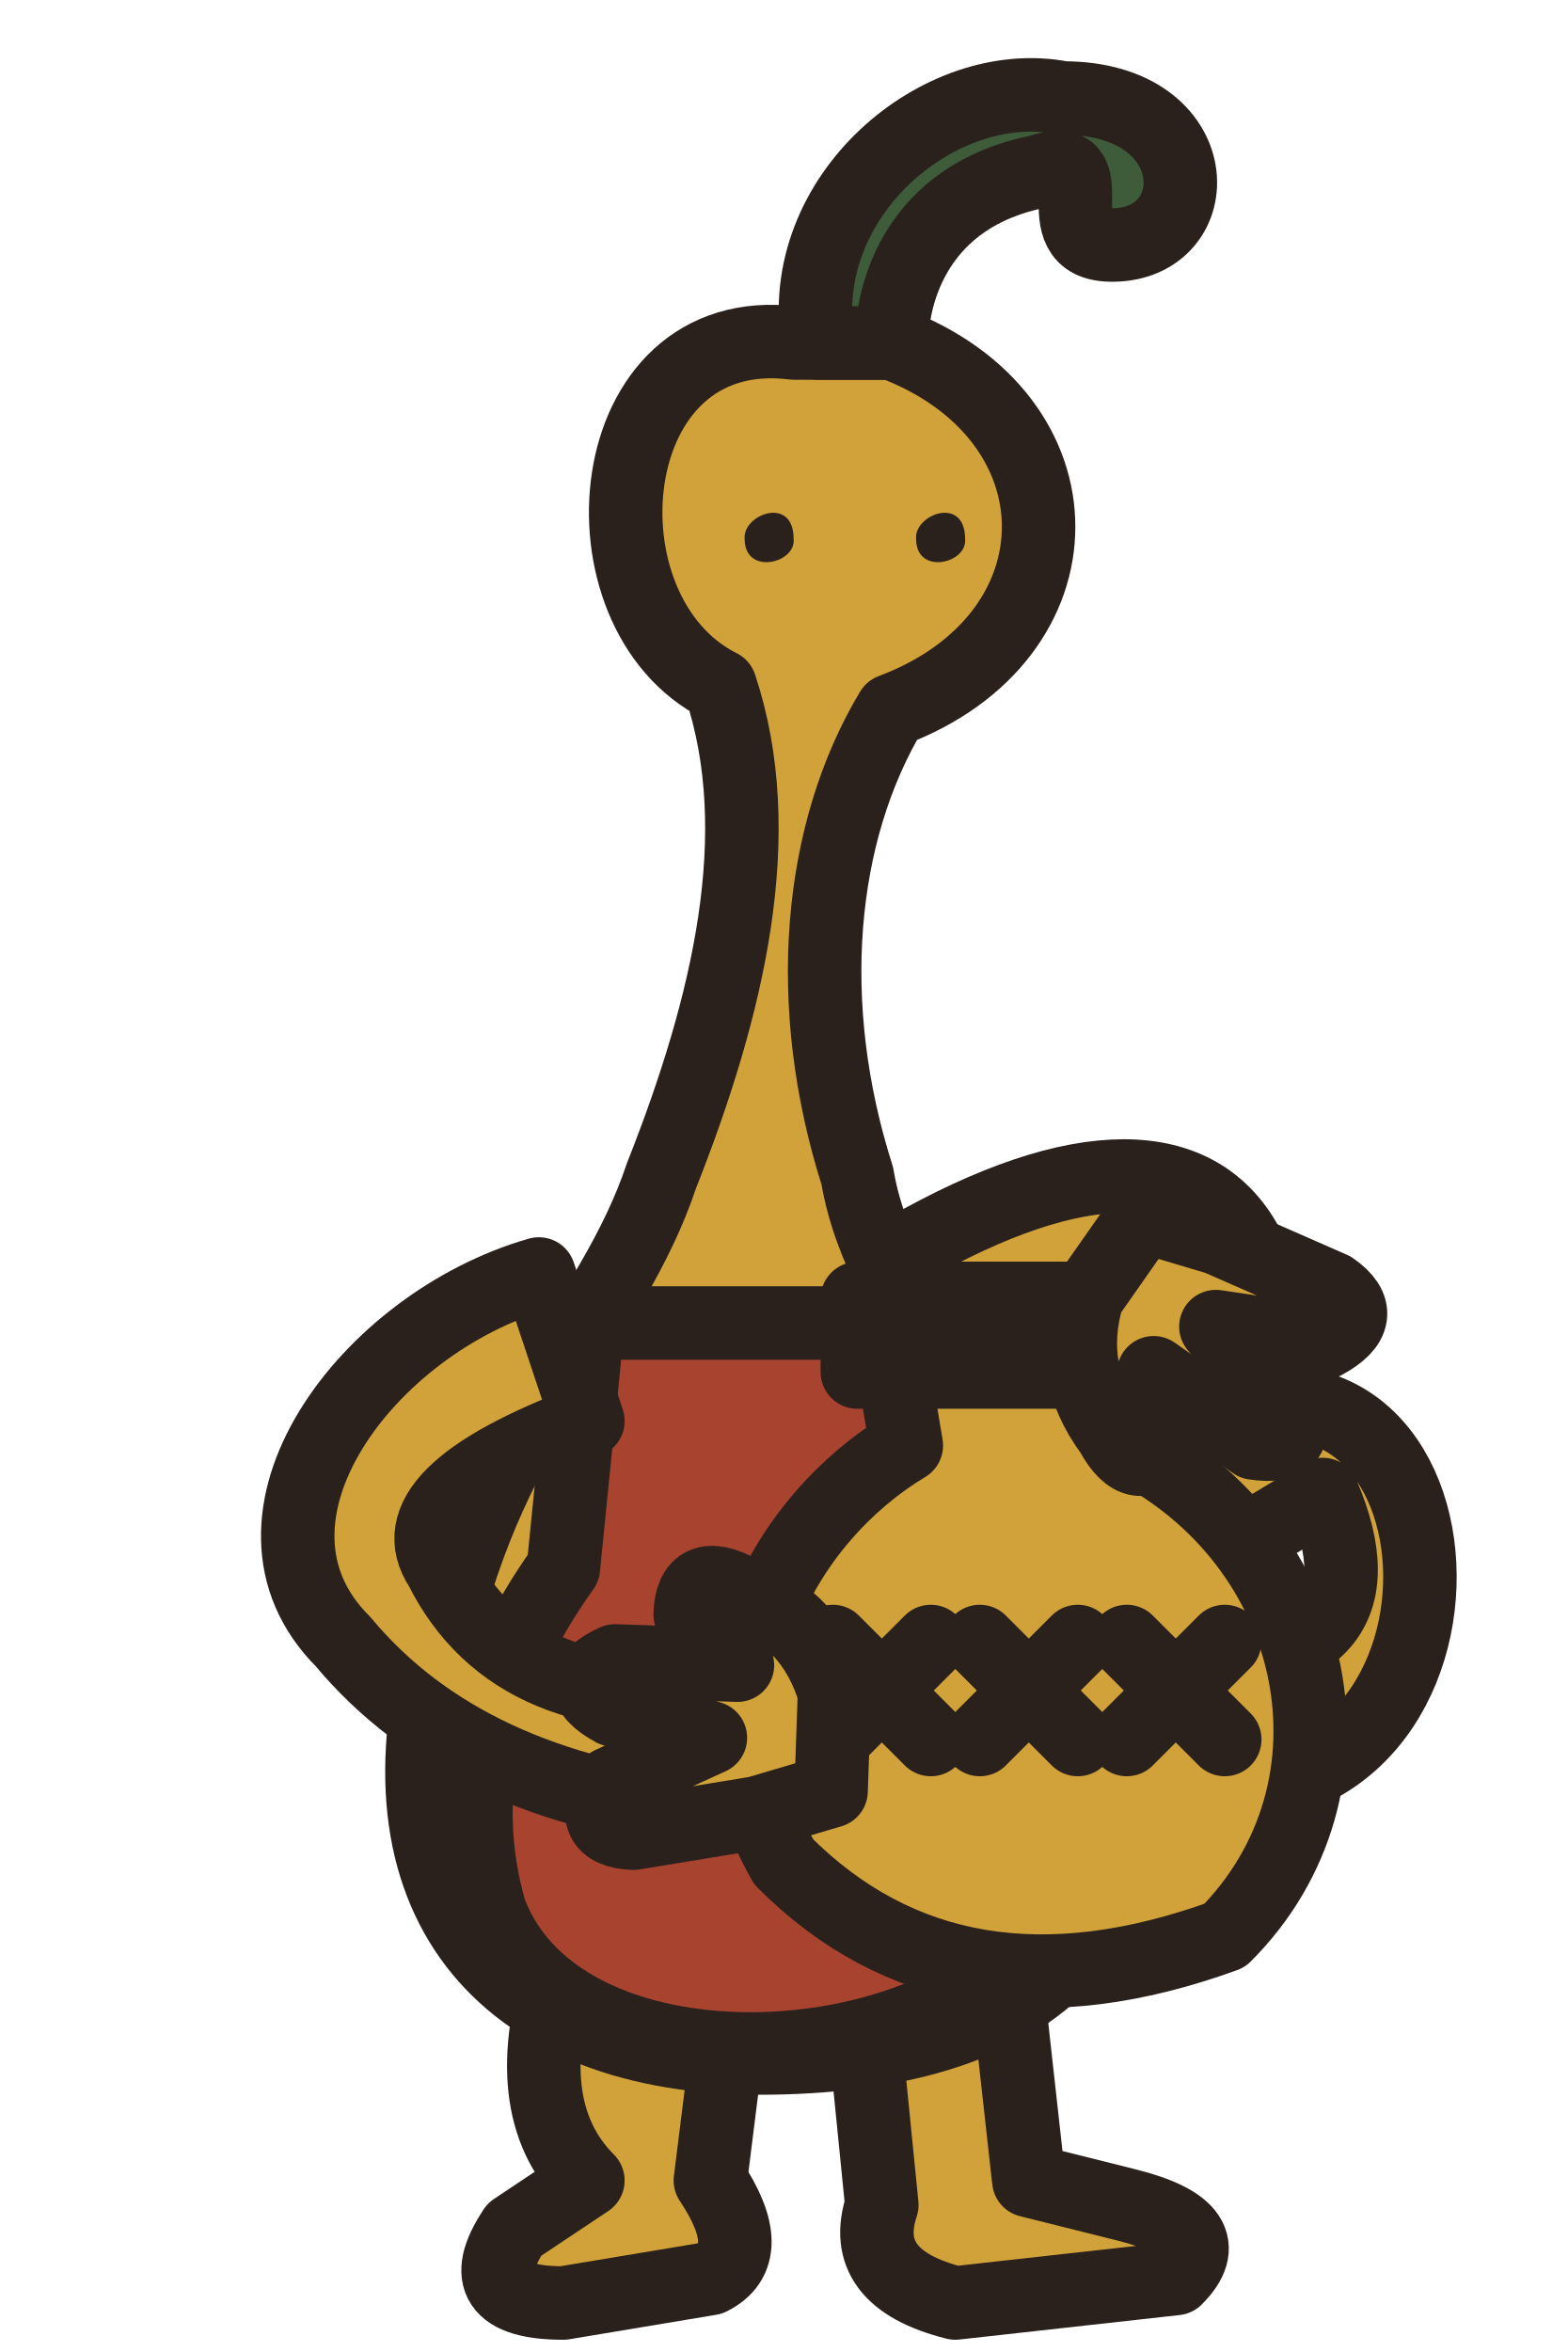
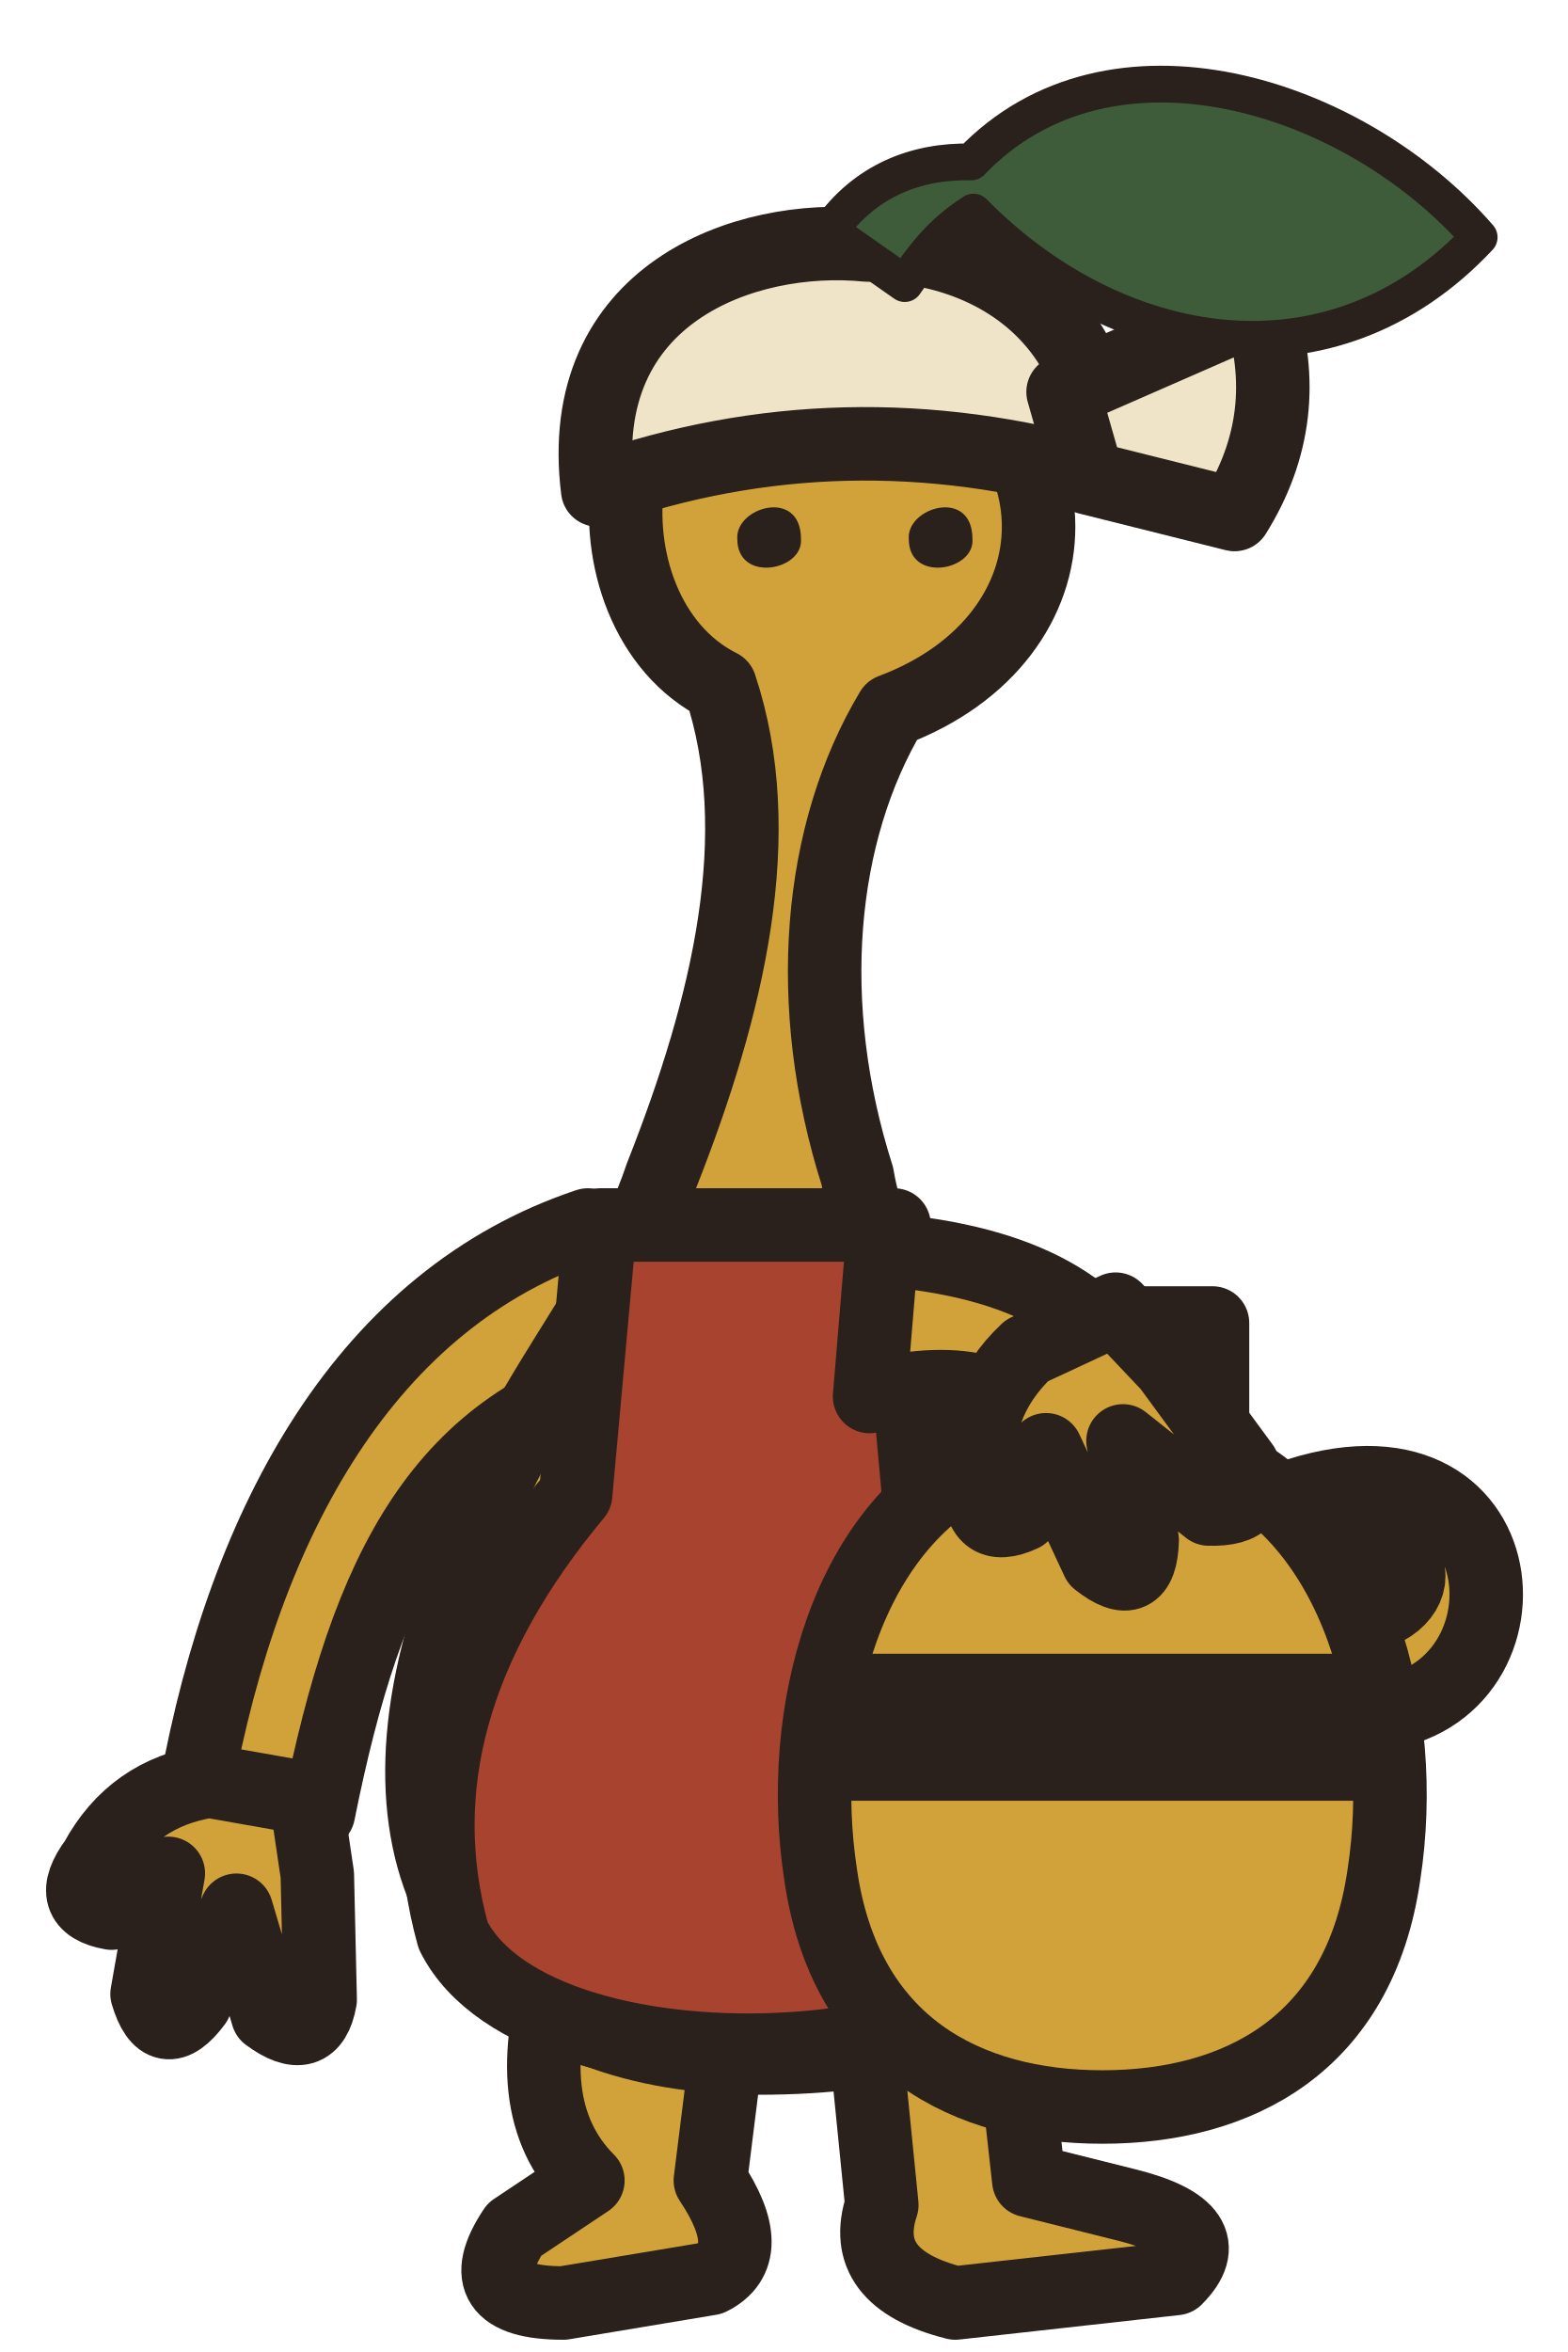
<svg xmlns="http://www.w3.org/2000/svg" width="64" height="96" viewBox="0 0 64 96" stroke-linecap="round" stroke-linejoin="round">
  <path d="M23 80 Q21 86 24 89 L21 91 Q19 94 23 94 L29 93 Q31 92 29 89 L30 81 Z" fill="#D2A23A" stroke="#2B211C" stroke-width="3" />
  <path d="M35 80 L36 90 Q35 93 39 94 L48 93 Q50 91 46 90 L42 89 L41 80 Z" fill="#D2A23A" stroke="#2B211C" stroke-width="3" />
-   <path d="M37 51 C44 47 49 47 51 51 C55 56 52 62 47 62 L44 58 C49 58 50 53 47 53 L39 57 Z" fill="#D2A23A" stroke="#2B211C" stroke-width="3" />
-   <path d="M 32.4 14 C 24.4 13 23.4 25 29.4 28 C 31.4 34.0 29.77 41.0 27 48 C25 54 20 58 18 67 C15 78 21 84 31 84 C42 84 48 79 45 69 C42 59 36 54 35 48 C 32.77 41.0 33.4 34.0 36.4 29 C 44.4 26 44.4 17 36.4 14 C 35.4 14 33.4 14 32.4 14 Z" fill="#D2A23A" stroke="#2B211C" stroke-width="3" />
-   <path d="M24 54 L37 54 L38 64 Q44 71 43 78 C39 85 23 86 20 78 Q18 71 23 64 Z" fill="#A8432F" stroke="#2B211C" stroke-width="3" />
-   <path d="M47 59 C60 51 62 73 50 73 L48 68 Q57 68 54 61 L49 64 Z" fill="#D2A23A" stroke="#2B211C" stroke-width="3" />
-   <path d="M36 53 L46 53 L46 59 C54 63 56 73 50 79 Q39 83 32 76 C28 69 32 62 37 59 Z" fill="#D2A23A" stroke="#2B211C" stroke-width="3" />
-   <path d="M35 53 L47 53 L47 56 L35 56 Z" fill="#D2A23A" stroke="#2B211C" stroke-width="3" />
-   <path d="M34 67 L38 71 M34 71 L38 67 M40 67 L44 71 M40 71 L44 67 M46 67 L50 71 M46 71 L50 67" fill="none" stroke="#2B211C" stroke-width="3" />
-   <g transform="translate(48 53) rotate(-55)">
+   <path d="M24 50 C15 53 10 62 8 73 L13 74 C15 64 18 58 26 56 Z" fill="#D2A23A" stroke="#2B211C" stroke-width="3" />
+   <g transform="translate(10 76) rotate(10)">
    <path d="M-2 -3 Q-5 -2 -6 1 Q-7 3 -5 3 L-3 1 L-3 6 Q-2 8 -1 6 L0 2 L2 6 Q4 7 4 5 L3 0 L2 -3 Z" fill="#D2A23A" stroke="#2B211C" stroke-width="3" />
  </g>
-   <path d="M22 52 C15 54 9 62 14 67 Q19 73 29 74 L30 69 Q21 70 18 64 Q16 61 24 58 Z" fill="#D2A23A" stroke="#2B211C" stroke-width="3" />
-   <g transform="translate(31 71) rotate(92)">
+   <path d="M 32.4 14 C 24.4 13 23.4 25 29.4 28 C 31.4 34.0 29.77 41.0 27 48 C25 54 20 58 18 67 C15 78 21 84 31 84 C42 84 48 79 45 69 C42 59 36 54 35 48 C 32.77 41.0 33.4 34.0 36.4 29 C 44.4 26 44.4 17 36.4 14 C 35.4 14 33.4 14 32.4 14 Z" fill="#D2A23A" stroke="#2B211C" stroke-width="3" />
+   <path d="M24.5 50 L36.5 50 L37.5 61 Q45 68 45 77 C43 85 22 86 18.5 79 Q16 70 23.5 61 Z" fill="#A8432F" stroke="#2B211C" stroke-width="3" />
+   <path d="M53 61 C62.5 58 63 70 55.5 70 L55 66 C58.5 66 58.5 62 54 63.5 Z" fill="#D2A23A" stroke="#2B211C" stroke-width="3" />
+   <path d="M40.5 54 L49.5 54 L49.5 59.5 C55.5 62 57.5 70 56.5 76.5 C55.5 83.5 50.5 86 45 86 C39.5 86 34.5 83.5 33.5 76.5 C32.5 70 34.5 62 40.5 59.5 Z" fill="#D2A23A" stroke="#2B211C" stroke-width="3" />
+   <path d="M33.8 67.5 L56.3 67.5 L56.6 73.5 L33.6 73.5 Z" fill="#2B211C" stroke="none" />
+   <path d="M36 51 C42 51.5 45 53.5 46.5 56.5 L42.5 58.5 C41.5 57 39.5 56 35.5 57 Z" fill="#D2A23A" stroke="#2B211C" stroke-width="3" />
+   <g transform="translate(45 57) rotate(-25)">
    <path d="M-2 -3 Q-5 -2 -6 1 Q-7 3 -5 3 L-3 1 L-3 6 Q-2 8 -1 6 L0 2 L2 6 Q4 7 4 5 L3 0 L2 -3 Z" fill="#D2A23A" stroke="#2B211C" stroke-width="3" />
  </g>
-   <path d="M30.4 22 C30.3 21.0 32.4 20.2 32.4 22 C32.5 23.0 30.4 23.5 30.4 22 Z" fill="#2B211C" stroke="none" />
-   <path d="M37.4 22 C37.3 21.0 39.4 20.2 39.4 22 C39.5 23.0 37.4 23.5 37.4 22 Z" fill="#2B211C" stroke="none" />
-   <path d="M33.4 14 C32.4 8 38.4 3 43.4 4 C49.4 4 49.4 10 45.4 10 C42.4 10 45.4 6 42.4 7 C37.4 8 36.4 12 36.4 14 Z" fill="#3E5B3A" stroke="#2B211C" stroke-width="3" />
+   <path d="M30.1 22 C30 20.7 32.7 19.9 32.7 22 C32.8 23.3 30.1 23.8 30.1 22 Z" fill="#2B211C" stroke="none" />
+   <path d="M37.1 22 C37.0 20.7 39.7 19.9 39.7 22 C39.8 23.3 37.1 23.8 37.1 22 Z" fill="#2B211C" stroke="none" />
+   <g transform="translate(1.4 0)">
+     <path d="M23 20 C22 12 29 9.5 34 10 C40 10 44 14 43.5 19.5 Q33 16.5 23 20 Z" fill="#EFE3C8" stroke="#2B211C" stroke-width="3" />
+     <path d="M42 16 L50 12.5 Q51.5 17 49 21 L43 19.5 Z" fill="#EFE3C8" stroke="#2B211C" stroke-width="3" />
+   </g>
+   <g transform="translate(35.4 10.5) rotate(35) scale(1)">
+     <path d="M-1.875 0 C-1.875 -2.5 -0.625 -4.375 1.25 -5.625 C2.5 -13.75 12.5 -16.875 20 -15 C18.75 -6.25 10.625 -2.5 2.5 -4 C1.875 -2.5 1.875 -1.25 1.875 0 Z" fill="#3E5B3A" stroke="#2B211C" stroke-width="1.5" data-role="sprout" />
+   </g>
</svg>
